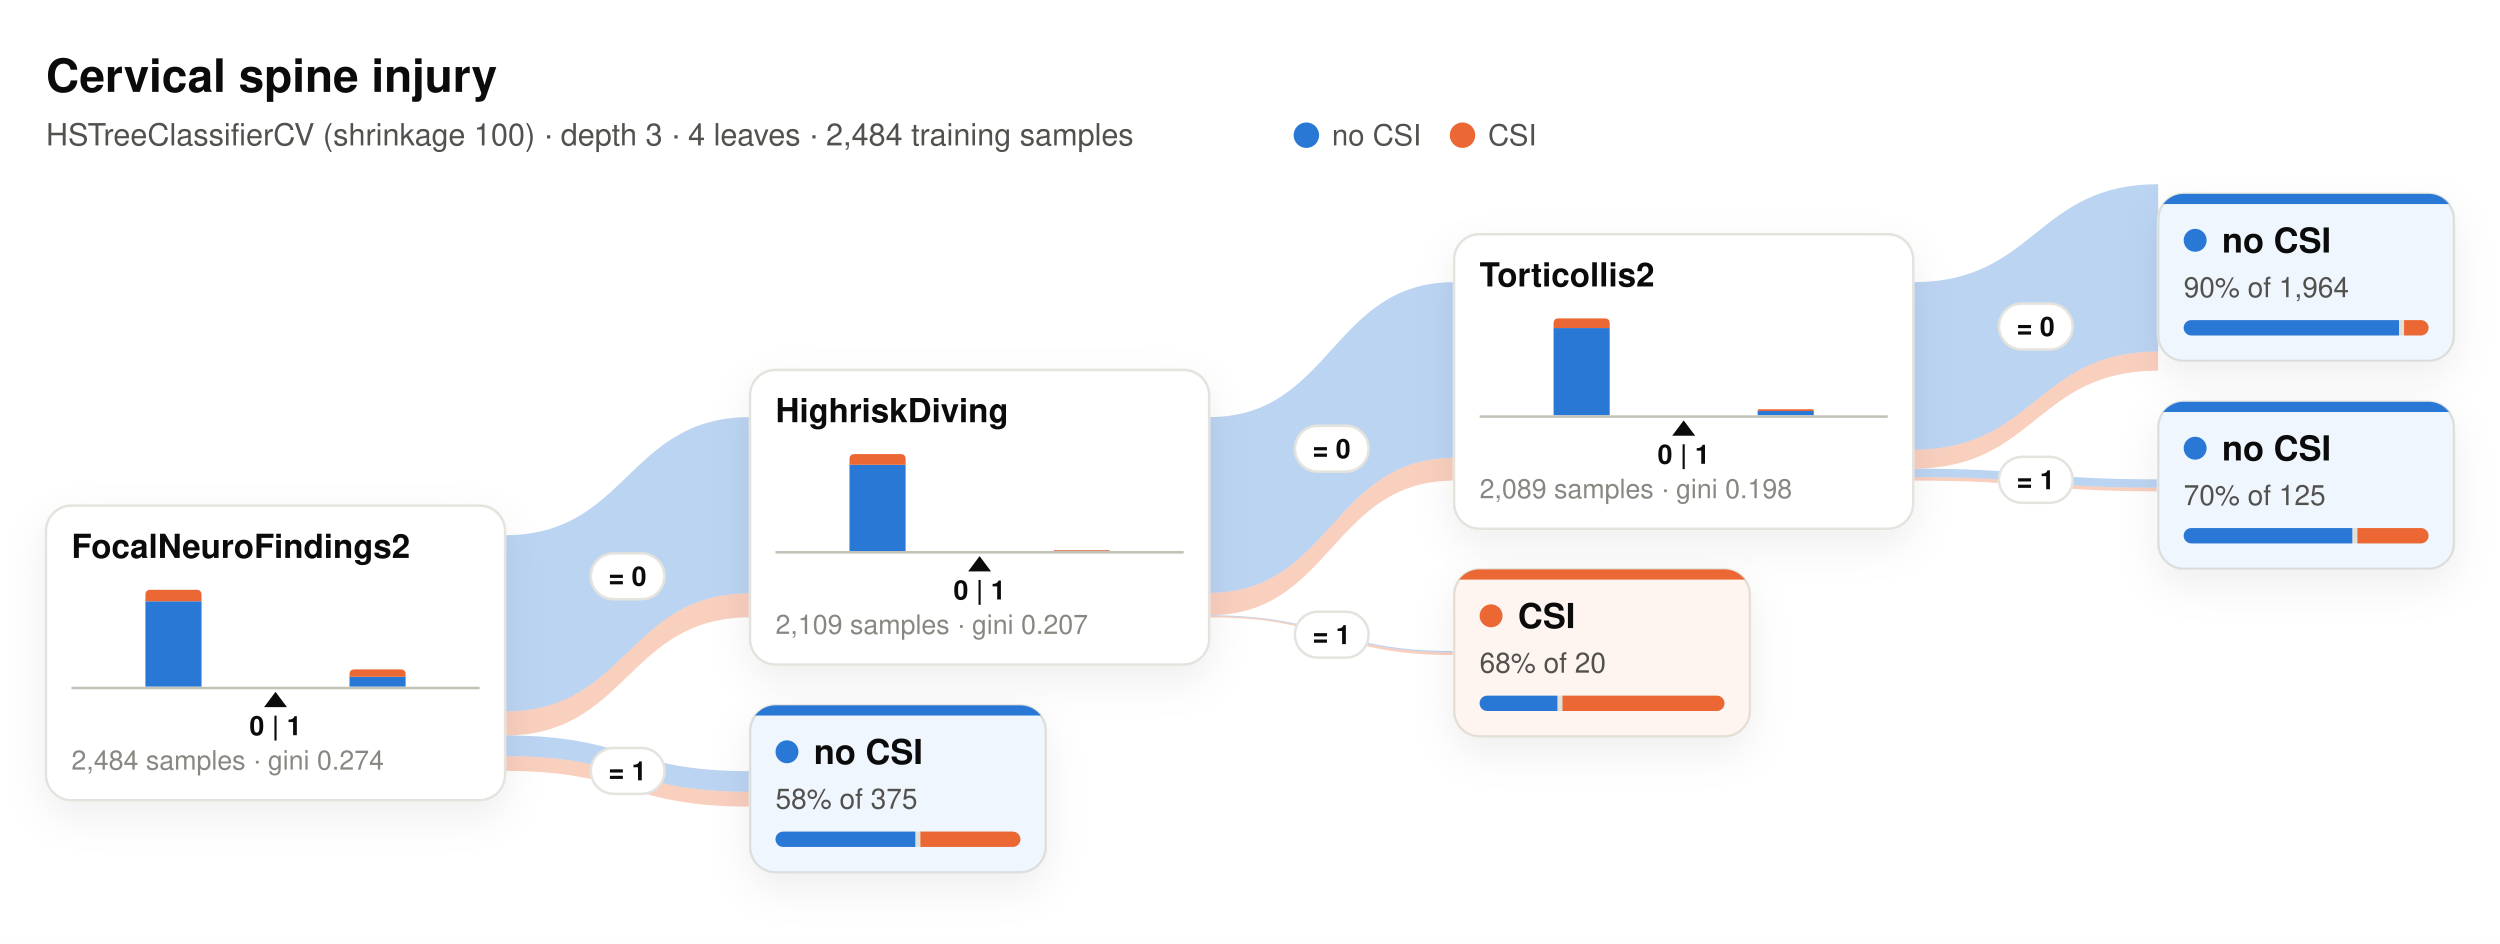
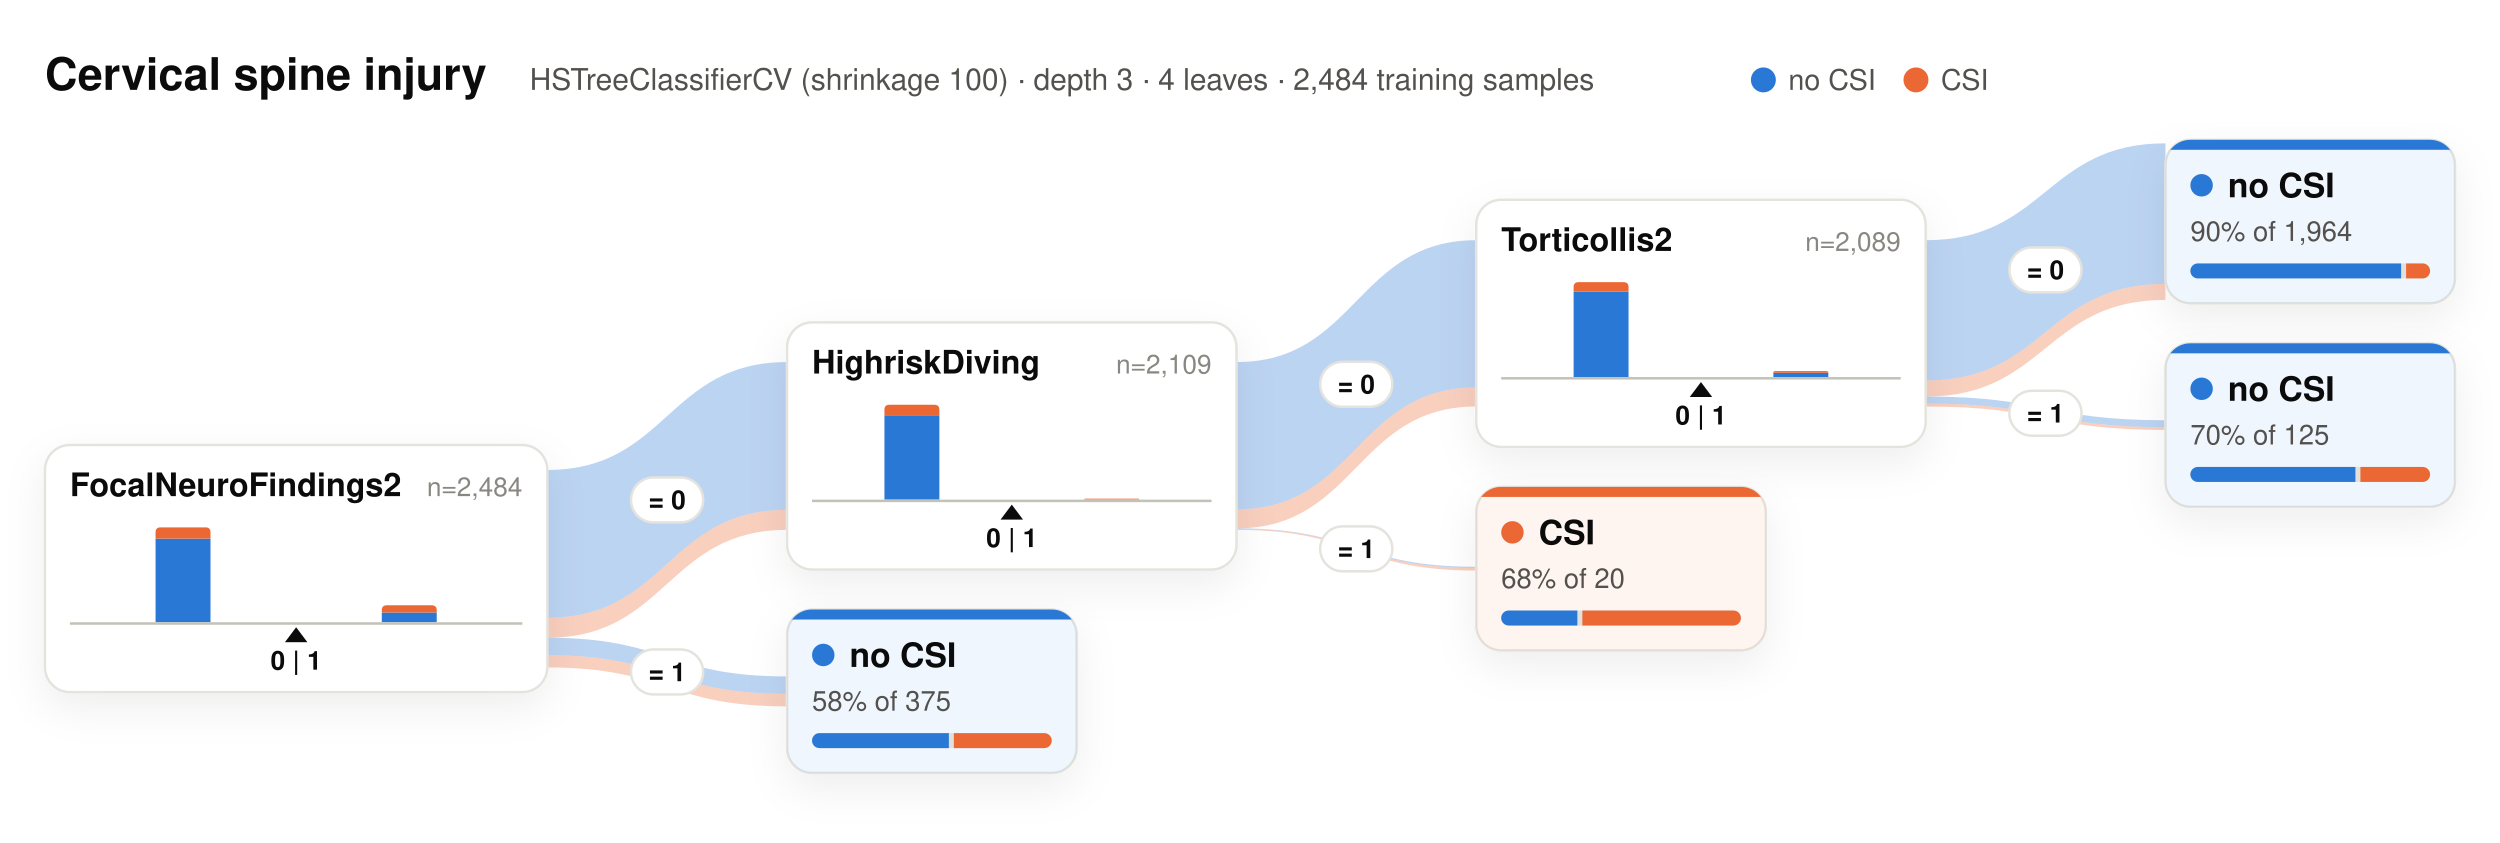
- <svg xmlns="http://www.w3.org/2000/svg" width="980" height="370" viewBox="0 0 980 370" role="img" aria-label="Cervical spine injury" font-family="Helvetica, 'Helvetica Neue', Arial, 'Nimbus Sans', 'Liberation Sans', sans-serif">
+ <svg xmlns="http://www.w3.org/2000/svg" width="1001.2" height="337.6" viewBox="0 0 1001.2 337.6" role="img" aria-label="Cervical spine injury" font-family="Helvetica, 'Helvetica Neue', Arial, 'Nimbus Sans', 'Liberation Sans', sans-serif">
  <defs>
    <filter id="dti1-sh" x="-20%" y="-20%" width="140%" height="160%">
      <feDropShadow dx="0" dy="1" stdDeviation="1" style="flood-color:#1a1a1a;flood-opacity:0.06" />
      <feDropShadow dx="0" dy="6" stdDeviation="8" style="flood-color:#1a1a1a;flood-opacity:0.07" />
    </filter>
  </defs>
  <rect width="100%" height="100%" style="fill:#ffffff" />
  <g transform="translate(18,18)">
    <text x="0" y="18" style="font-size:18px;font-weight:650;fill:#0b0b0b">Cervical spine injury</text>
-     <text x="0" y="39" style="font-size:12px;font-weight:400;fill:#52514e">HSTreeClassifierCV (shrinkage 100)  ·  depth 3  ·  4 leaves  ·  2,484 training samples</text>
-     <circle cx="494.1" cy="35" r="5" style="fill:#2a78d6" />
-     <text x="504.1" y="39" style="font-size:11.5px;font-weight:400;fill:#52514e">no CSI</text>
-     <circle cx="555.3" cy="35" r="5" style="fill:#eb6834" />
-     <text x="565.3" y="39" style="font-size:11.5px;font-weight:400;fill:#52514e">CSI</text>
+     <text x="194.1" y="18" style="font-size:12px;font-weight:400;fill:#52514e">HSTreeClassifierCV (shrinkage 100)  ·  depth 3  ·  4 leaves  ·  2,484 training samples</text>
+     <circle cx="688.2" cy="14" r="5" style="fill:#2a78d6" />
+     <text x="698.2" y="18" style="font-size:11.5px;font-weight:400;fill:#52514e">no CSI</text>
+     <circle cx="749.3" cy="14" r="5" style="fill:#eb6834" />
+     <text x="759.3" y="18" style="font-size:11.5px;font-weight:400;fill:#52514e">CSI</text>
  </g>
-   <g transform="translate(18,76)">
+   <g transform="translate(18,56)">
    <g style="fill-opacity:0.32">
-       <path d="M180,133.8C228,133.8 228,87.5 276,87.5L276,156.6C228,156.6 228,202.9 180,202.9Z" style="fill:#2a78d6" />
-       <path d="M180,202.9C228,202.9 228,156.6 276,156.6L276,166C228,166 228,212.3 180,212.3Z" style="fill:#eb6834" />
+       <path d="M201.2,132.2C249.2,132.2 249.2,89 297.2,89L297.2,148.2C249.2,148.2 249.2,191.4 201.2,191.4Z" style="fill:#2a78d6" />
+       <path d="M201.2,191.4C249.2,191.4 249.2,148.2 297.2,148.2L297.2,156.2C249.2,156.2 249.2,199.4 201.2,199.4Z" style="fill:#eb6834" />
    </g>
    <g style="fill-opacity:0.32">
-       <path d="M180,212.3C228,212.3 228,226.3 276,226.3L276,234.4C228,234.4 228,220.4 180,220.4Z" style="fill:#2a78d6" />
-       <path d="M180,220.4C228,220.4 228,234.4 276,234.4L276,240.2C228,240.2 228,226.2 180,226.2Z" style="fill:#eb6834" />
+       <path d="M201.2,199.4C249.2,199.4 249.2,214.9 297.2,214.9L297.2,221.9C249.2,221.9 249.2,206.4 201.2,206.4Z" style="fill:#2a78d6" />
+       <path d="M201.2,206.4C249.2,206.4 249.2,221.9 297.2,221.9L297.2,226.9C249.2,226.9 249.2,211.3 201.2,211.3Z" style="fill:#eb6834" />
    </g>
    <g style="fill-opacity:0.32">
-       <path d="M456,87.5C504,87.5 504,34.6 552,34.6L552,103.5C504,103.5 504,156.4 456,156.4Z" style="fill:#2a78d6" />
-       <path d="M456,156.4C504,156.4 504,103.5 552,103.5L552,112.4C504,112.4 504,165.2 456,165.2Z" style="fill:#eb6834" />
+       <path d="M477.2,89C525.2,89 525.2,40.2 573.2,40.2L573.2,99.2C525.2,99.2 525.2,148 477.2,148Z" style="fill:#2a78d6" />
+       <path d="M477.2,148C525.2,148 525.2,99.2 573.2,99.2L573.2,106.8C525.2,106.8 525.2,155.6 477.2,155.6Z" style="fill:#eb6834" />
    </g>
    <g style="fill-opacity:0.32">
-       <path d="M456,165.2C504,165.2 504,179.2 552,179.2L552,179.7C504,179.7 504,165.5 456,165.5Z" style="fill:#2a78d6" />
-       <path d="M456,165.5C504,165.5 504,179.7 552,179.7L552,180.8C504,180.8 504,166 456,166Z" style="fill:#eb6834" />
+       <path d="M477.2,155.6C525.2,155.6 525.2,171 573.2,171L573.2,171.5C525.2,171.5 525.2,155.8 477.2,155.8Z" style="fill:#2a78d6" />
+       <path d="M477.2,155.8C525.2,155.8 525.2,171.5 573.2,171.5L573.2,172.5C525.2,172.5 525.2,156.2 477.2,156.2Z" style="fill:#eb6834" />
    </g>
    <g style="fill-opacity:0.32">
-       <path d="M732,34.6C780,34.6 780,-3.8 828,-3.8L828,61.8C780,61.8 780,100.3 732,100.3Z" style="fill:#2a78d6" />
-       <path d="M732,100.3C780,100.3 780,61.8 828,61.8L828,69.3C780,69.3 780,107.7 732,107.7Z" style="fill:#eb6834" />
+       <path d="M753.2,40.2C801.2,40.2 801.2,1.4 849.2,1.4L849.2,57.7C801.2,57.7 801.2,96.4 753.2,96.4Z" style="fill:#2a78d6" />
+       <path d="M753.2,96.4C801.2,96.4 801.2,57.7 849.2,57.7L849.2,64.1C801.2,64.1 801.2,102.8 753.2,102.8Z" style="fill:#eb6834" />
    </g>
    <g style="fill-opacity:0.32">
-       <path d="M732,107.7C780,107.7 780,111.9 828,111.9L828,115.2C780,115.2 780,111 732,111Z" style="fill:#2a78d6" />
-       <path d="M732,111C780,111 780,115.2 828,115.2L828,116.6C780,116.6 780,112.4 732,112.4Z" style="fill:#eb6834" />
+       <path d="M753.2,102.8C801.2,102.8 801.2,112.3 849.2,112.3L849.2,115.1C801.2,115.1 801.2,105.6 753.2,105.6Z" style="fill:#2a78d6" />
+       <path d="M753.2,105.6C801.2,105.6 801.2,115.1 849.2,115.1L849.2,116.2C801.2,116.2 801.2,106.8 753.2,106.8Z" style="fill:#eb6834" />
    </g>
    <g transform="translate(0,122.2)">
-       <rect class="dti-frame" width="180" height="115.5" rx="10" filter="url(#dti1-sh)" style="fill:#ffffff;stroke:#e4e3dd;stroke-width:1" />
+       <rect class="dti-frame" width="201.2" height="99" rx="10" filter="url(#dti1-sh)" style="fill:#ffffff;stroke:#e4e3dd;stroke-width:1" />
+       <text x="191.2" y="20.5" text-anchor="end" style="font-size:10.5px;font-weight:400;fill:#898781;font-variant-numeric:tabular-nums">n=2,484</text>
      <text x="10" y="20.5" style="font-size:13px;font-weight:600;fill:#0b0b0b">FocalNeuroFindings2</text>
-       <path d="M39,71V37.5H61V71Z" style="fill:#2a78d6" />
-       <path d="M39,37.5V35Q39,33 41,33H59Q61,33 61,35V37.5Z" style="fill:#eb6834" />
-       <path d="M119,71V67.1H141V71Z" style="fill:#2a78d6" />
-       <path d="M119,67.1V66.2Q119,64.2 121,64.2H139Q141,64.2 141,66.2V67.1Z" style="fill:#eb6834" />
-       <line x1="10" y1="71.5" x2="170" y2="71.5" style="stroke:#c3c2b7;stroke-width:1" />
-       <path d="M90,73l4.5,6h-9z" style="fill:#0b0b0b" />
-       <text x="90" y="90" text-anchor="middle" style="font-size:10.5px;font-weight:600;fill:#0b0b0b">0 | 1</text>
-       <text x="10" y="103.5" style="font-size:10.5px;font-weight:400;fill:#898781;font-variant-numeric:tabular-nums">2,484 samples  ·  gini 0.274</text>
+       <path d="M44.3,71V37.5H66.3V71Z" style="fill:#2a78d6" />
+       <path d="M44.3,37.5V35Q44.3,33 46.3,33H64.3Q66.3,33 66.3,35V37.5Z" style="fill:#eb6834" />
+       <path d="M134.9,71V67.1H156.9V71Z" style="fill:#2a78d6" />
+       <path d="M134.9,67.1V66.2Q134.9,64.2 136.9,64.2H154.9Q156.9,64.2 156.9,66.2V67.1Z" style="fill:#eb6834" />
+       <line x1="10" y1="71.5" x2="191.2" y2="71.5" style="stroke:#c3c2b7;stroke-width:1" />
+       <path d="M100.6,73l4.5,6h-9z" style="fill:#0b0b0b" />
+       <text x="100.6" y="90" text-anchor="middle" style="font-size:10.5px;font-weight:600;fill:#0b0b0b">0 | 1</text>
    </g>
-     <g transform="translate(276,69)">
-       <rect class="dti-frame" width="180" height="115.5" rx="10" filter="url(#dti1-sh)" style="fill:#ffffff;stroke:#e4e3dd;stroke-width:1" />
+     <g transform="translate(297.2,73.1)">
+       <rect class="dti-frame" width="180" height="99" rx="10" filter="url(#dti1-sh)" style="fill:#ffffff;stroke:#e4e3dd;stroke-width:1" />
+       <text x="170" y="20.5" text-anchor="end" style="font-size:10.5px;font-weight:400;fill:#898781;font-variant-numeric:tabular-nums">n=2,109</text>
      <text x="10" y="20.5" style="font-size:13px;font-weight:600;fill:#0b0b0b">HighriskDiving</text>
      <path d="M39,71V37.2H61V71Z" style="fill:#2a78d6" />
      <path d="M39,37.2V35Q39,33 41,33H59Q61,33 61,35V37.2Z" style="fill:#eb6834" />
      <path d="M119,71V70.9H141V71Z" style="fill:#2a78d6" />
      <path d="M119,70.9V70.9Q119,70.6 119.3,70.6H140.7Q141,70.6 141,70.9V70.9Z" style="fill:#eb6834" />
      <line x1="10" y1="71.5" x2="170" y2="71.5" style="stroke:#c3c2b7;stroke-width:1" />
      <path d="M90,73l4.5,6h-9z" style="fill:#0b0b0b" />
      <text x="90" y="90" text-anchor="middle" style="font-size:10.5px;font-weight:600;fill:#0b0b0b">0 | 1</text>
-       <text x="10" y="103.5" style="font-size:10.5px;font-weight:400;fill:#898781;font-variant-numeric:tabular-nums">2,109 samples  ·  gini 0.207</text>
    </g>
-     <g transform="translate(552,15.8)">
-       <rect class="dti-frame" width="180" height="115.5" rx="10" filter="url(#dti1-sh)" style="fill:#ffffff;stroke:#e4e3dd;stroke-width:1" />
+     <g transform="translate(573.2,24)">
+       <rect class="dti-frame" width="180" height="99" rx="10" filter="url(#dti1-sh)" style="fill:#ffffff;stroke:#e4e3dd;stroke-width:1" />
+       <text x="170" y="20.5" text-anchor="end" style="font-size:10.5px;font-weight:400;fill:#898781;font-variant-numeric:tabular-nums">n=2,089</text>
      <text x="10" y="20.5" style="font-size:13px;font-weight:600;fill:#0b0b0b">Torticollis2</text>
      <path d="M39,71V36.8H61V71Z" style="fill:#2a78d6" />
      <path d="M39,36.8V35Q39,33 41,33H59Q61,33 61,35V36.8Z" style="fill:#eb6834" />
      <path d="M119,71V69.3H141V71Z" style="fill:#2a78d6" />
      <path d="M119,69.3V69.3Q119,68.6 119.7,68.6H140.3Q141,68.6 141,69.3V69.3Z" style="fill:#eb6834" />
      <line x1="10" y1="71.5" x2="170" y2="71.5" style="stroke:#c3c2b7;stroke-width:1" />
      <path d="M90,73l4.5,6h-9z" style="fill:#0b0b0b" />
      <text x="90" y="90" text-anchor="middle" style="font-size:10.5px;font-weight:600;fill:#0b0b0b">0 | 1</text>
-       <text x="10" y="103.5" style="font-size:10.5px;font-weight:400;fill:#898781;font-variant-numeric:tabular-nums">2,089 samples  ·  gini 0.198</text>
    </g>
-     <g transform="translate(828,0)">
+     <g transform="translate(849.2,0)">
      <rect class="dti-frame" width="116" height="65.5" rx="10" filter="url(#dti1-sh)" style="fill:#ffffff;stroke:#e4e3dd;stroke-width:1" />
      <clipPath id="dti1-cc5">
        <rect width="116" height="65.5" rx="10" />
      </clipPath>
      <g clip-path="url(#dti1-cc5)">
        <rect width="116" height="65.5" style="fill:#2a78d6;fill-opacity:0.07" />
        <rect width="116" height="4" style="fill:#2a78d6" />
      </g>
      <circle cx="14.5" cy="18.2" r="4.5" style="fill:#2a78d6" />
      <text x="25" y="23" style="font-size:13.5px;font-weight:600;fill:#0b0b0b">no CSI</text>
      <text x="10" y="40.5" style="font-size:11px;font-weight:400;fill:#52514e;font-variant-numeric:tabular-nums">90% of 1,964</text>
      <clipPath id="dti1-cb5">
        <rect x="10" y="49.5" width="96" height="6" rx="3" />
      </clipPath>
      <g clip-path="url(#dti1-cb5)">
        <rect x="10" y="49.5" width="96" height="6" style="fill:#e1e0d9" />
        <rect x="10" y="49.5" width="84.4" height="6" style="fill:#2a78d6" />
        <rect x="96.4" y="49.5" width="9.6" height="6" style="fill:#eb6834" />
      </g>
    </g>
-     <g transform="translate(828,81.5)">
+     <g transform="translate(849.2,81.5)">
      <rect class="dti-frame" width="116" height="65.5" rx="10" filter="url(#dti1-sh)" style="fill:#ffffff;stroke:#e4e3dd;stroke-width:1" />
      <clipPath id="dti1-cc6">
        <rect width="116" height="65.5" rx="10" />
      </clipPath>
      <g clip-path="url(#dti1-cc6)">
        <rect width="116" height="65.5" style="fill:#2a78d6;fill-opacity:0.07" />
        <rect width="116" height="4" style="fill:#2a78d6" />
      </g>
      <circle cx="14.5" cy="18.2" r="4.5" style="fill:#2a78d6" />
      <text x="25" y="23" style="font-size:13.5px;font-weight:600;fill:#0b0b0b">no CSI</text>
      <text x="10" y="40.5" style="font-size:11px;font-weight:400;fill:#52514e;font-variant-numeric:tabular-nums">70% of 125</text>
      <clipPath id="dti1-cb6">
        <rect x="10" y="49.5" width="96" height="6" rx="3" />
      </clipPath>
      <g clip-path="url(#dti1-cb6)">
        <rect x="10" y="49.5" width="96" height="6" style="fill:#e1e0d9" />
        <rect x="10" y="49.5" width="66.1" height="6" style="fill:#2a78d6" />
        <rect x="78.1" y="49.5" width="27.9" height="6" style="fill:#eb6834" />
      </g>
    </g>
-     <g transform="translate(552,147.2)">
+     <g transform="translate(573.2,139)">
      <rect class="dti-frame" width="116" height="65.5" rx="10" filter="url(#dti1-sh)" style="fill:#ffffff;stroke:#e4e3dd;stroke-width:1" />
      <clipPath id="dti1-cc4">
        <rect width="116" height="65.5" rx="10" />
      </clipPath>
      <g clip-path="url(#dti1-cc4)">
        <rect width="116" height="65.5" style="fill:#eb6834;fill-opacity:0.07" />
        <rect width="116" height="4" style="fill:#eb6834" />
      </g>
      <circle cx="14.5" cy="18.2" r="4.5" style="fill:#eb6834" />
      <text x="25" y="23" style="font-size:13.5px;font-weight:600;fill:#0b0b0b">CSI</text>
      <text x="10" y="40.5" style="font-size:11px;font-weight:400;fill:#52514e;font-variant-numeric:tabular-nums">68% of 20</text>
      <clipPath id="dti1-cb4">
        <rect x="10" y="49.5" width="96" height="6" rx="3" />
      </clipPath>
      <g clip-path="url(#dti1-cb4)">
        <rect x="10" y="49.5" width="96" height="6" style="fill:#e1e0d9" />
        <rect x="10" y="49.5" width="30.5" height="6" style="fill:#2a78d6" />
        <rect x="42.5" y="49.5" width="63.5" height="6" style="fill:#eb6834" />
      </g>
    </g>
-     <g transform="translate(276,200.5)">
+     <g transform="translate(297.2,188.1)">
      <rect class="dti-frame" width="116" height="65.5" rx="10" filter="url(#dti1-sh)" style="fill:#ffffff;stroke:#e4e3dd;stroke-width:1" />
      <clipPath id="dti1-cc2">
        <rect width="116" height="65.5" rx="10" />
      </clipPath>
      <g clip-path="url(#dti1-cc2)">
        <rect width="116" height="65.5" style="fill:#2a78d6;fill-opacity:0.07" />
        <rect width="116" height="4" style="fill:#2a78d6" />
      </g>
      <circle cx="14.5" cy="18.2" r="4.5" style="fill:#2a78d6" />
      <text x="25" y="23" style="font-size:13.5px;font-weight:600;fill:#0b0b0b">no CSI</text>
      <text x="10" y="40.5" style="font-size:11px;font-weight:400;fill:#52514e;font-variant-numeric:tabular-nums">58% of 375</text>
      <clipPath id="dti1-cb2">
        <rect x="10" y="49.5" width="96" height="6" rx="3" />
      </clipPath>
      <g clip-path="url(#dti1-cb2)">
        <rect x="10" y="49.5" width="96" height="6" style="fill:#e1e0d9" />
        <rect x="10" y="49.5" width="54.8" height="6" style="fill:#2a78d6" />
        <rect x="66.8" y="49.5" width="39.2" height="6" style="fill:#eb6834" />
      </g>
    </g>
    <g class="dti-pill">
-       <rect x="213.6" y="140.9" width="28.9" height="18" rx="9" style="fill:#ffffff;stroke:#e4e3dd;stroke-width:1" />
-       <text x="228" y="153.6" text-anchor="middle" style="font-size:10.5px;font-weight:600;fill:#0b0b0b;font-variant-numeric:tabular-nums">= 0</text>
+       <rect x="234.7" y="135.2" width="28.9" height="18" rx="9" style="fill:#ffffff;stroke:#e4e3dd;stroke-width:1" />
+       <text x="249.2" y="147.9" text-anchor="middle" style="font-size:10.5px;font-weight:600;fill:#0b0b0b;font-variant-numeric:tabular-nums">= 0</text>
    </g>
    <g class="dti-pill">
-       <rect x="213.6" y="217.2" width="28.9" height="18" rx="9" style="fill:#ffffff;stroke:#e4e3dd;stroke-width:1" />
-       <text x="228" y="229.9" text-anchor="middle" style="font-size:10.5px;font-weight:600;fill:#0b0b0b;font-variant-numeric:tabular-nums">= 1</text>
+       <rect x="234.7" y="204.1" width="28.9" height="18" rx="9" style="fill:#ffffff;stroke:#e4e3dd;stroke-width:1" />
+       <text x="249.2" y="216.8" text-anchor="middle" style="font-size:10.5px;font-weight:600;fill:#0b0b0b;font-variant-numeric:tabular-nums">= 1</text>
    </g>
    <g class="dti-pill">
-       <rect x="489.6" y="90.9" width="28.9" height="18" rx="9" style="fill:#ffffff;stroke:#e4e3dd;stroke-width:1" />
-       <text x="504" y="103.6" text-anchor="middle" style="font-size:10.5px;font-weight:600;fill:#0b0b0b;font-variant-numeric:tabular-nums">= 0</text>
+       <rect x="510.7" y="88.9" width="28.9" height="18" rx="9" style="fill:#ffffff;stroke:#e4e3dd;stroke-width:1" />
+       <text x="525.2" y="101.6" text-anchor="middle" style="font-size:10.5px;font-weight:600;fill:#0b0b0b;font-variant-numeric:tabular-nums">= 0</text>
    </g>
    <g class="dti-pill">
-       <rect x="489.6" y="163.8" width="28.9" height="18" rx="9" style="fill:#ffffff;stroke:#e4e3dd;stroke-width:1" />
-       <text x="504" y="176.5" text-anchor="middle" style="font-size:10.5px;font-weight:600;fill:#0b0b0b;font-variant-numeric:tabular-nums">= 1</text>
+       <rect x="510.7" y="154.8" width="28.9" height="18" rx="9" style="fill:#ffffff;stroke:#e4e3dd;stroke-width:1" />
+       <text x="525.2" y="167.5" text-anchor="middle" style="font-size:10.5px;font-weight:600;fill:#0b0b0b;font-variant-numeric:tabular-nums">= 1</text>
    </g>
    <g class="dti-pill">
-       <rect x="765.6" y="43" width="28.9" height="18" rx="9" style="fill:#ffffff;stroke:#e4e3dd;stroke-width:1" />
-       <text x="780" y="55.7" text-anchor="middle" style="font-size:10.5px;font-weight:600;fill:#0b0b0b;font-variant-numeric:tabular-nums">= 0</text>
+       <rect x="786.7" y="43.1" width="28.9" height="18" rx="9" style="fill:#ffffff;stroke:#e4e3dd;stroke-width:1" />
+       <text x="801.2" y="55.8" text-anchor="middle" style="font-size:10.5px;font-weight:600;fill:#0b0b0b;font-variant-numeric:tabular-nums">= 0</text>
    </g>
    <g class="dti-pill">
-       <rect x="765.6" y="103.1" width="28.9" height="18" rx="9" style="fill:#ffffff;stroke:#e4e3dd;stroke-width:1" />
-       <text x="780" y="115.8" text-anchor="middle" style="font-size:10.5px;font-weight:600;fill:#0b0b0b;font-variant-numeric:tabular-nums">= 1</text>
+       <rect x="786.7" y="100.5" width="28.9" height="18" rx="9" style="fill:#ffffff;stroke:#e4e3dd;stroke-width:1" />
+       <text x="801.2" y="113.2" text-anchor="middle" style="font-size:10.5px;font-weight:600;fill:#0b0b0b;font-variant-numeric:tabular-nums">= 1</text>
    </g>
  </g>
</svg>
